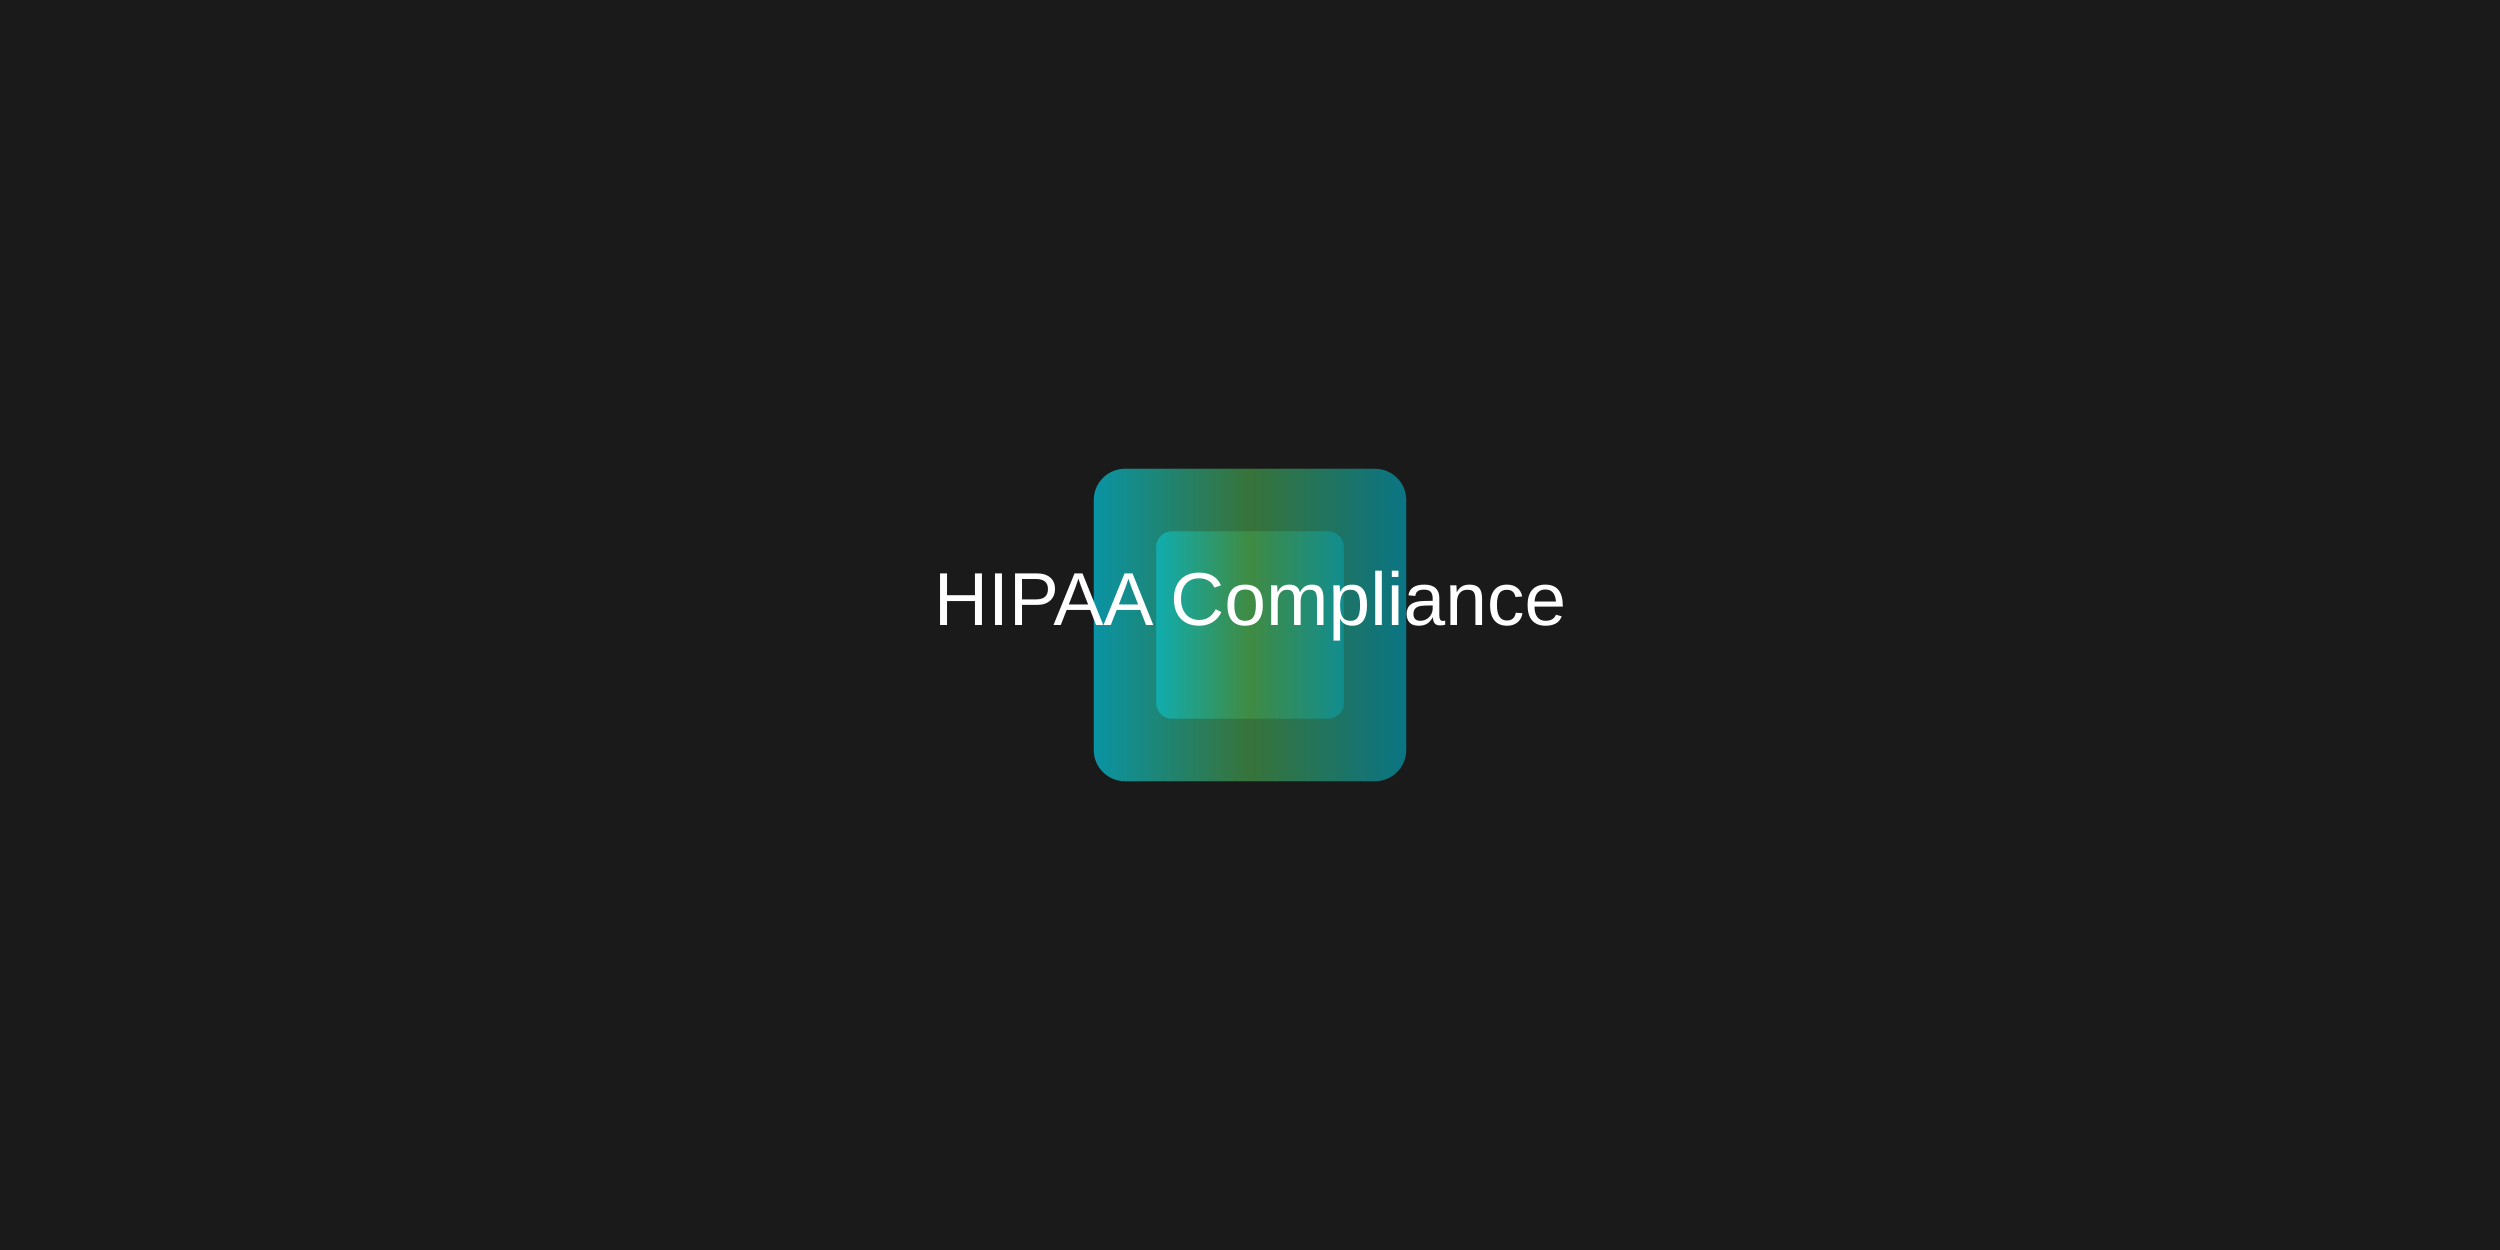
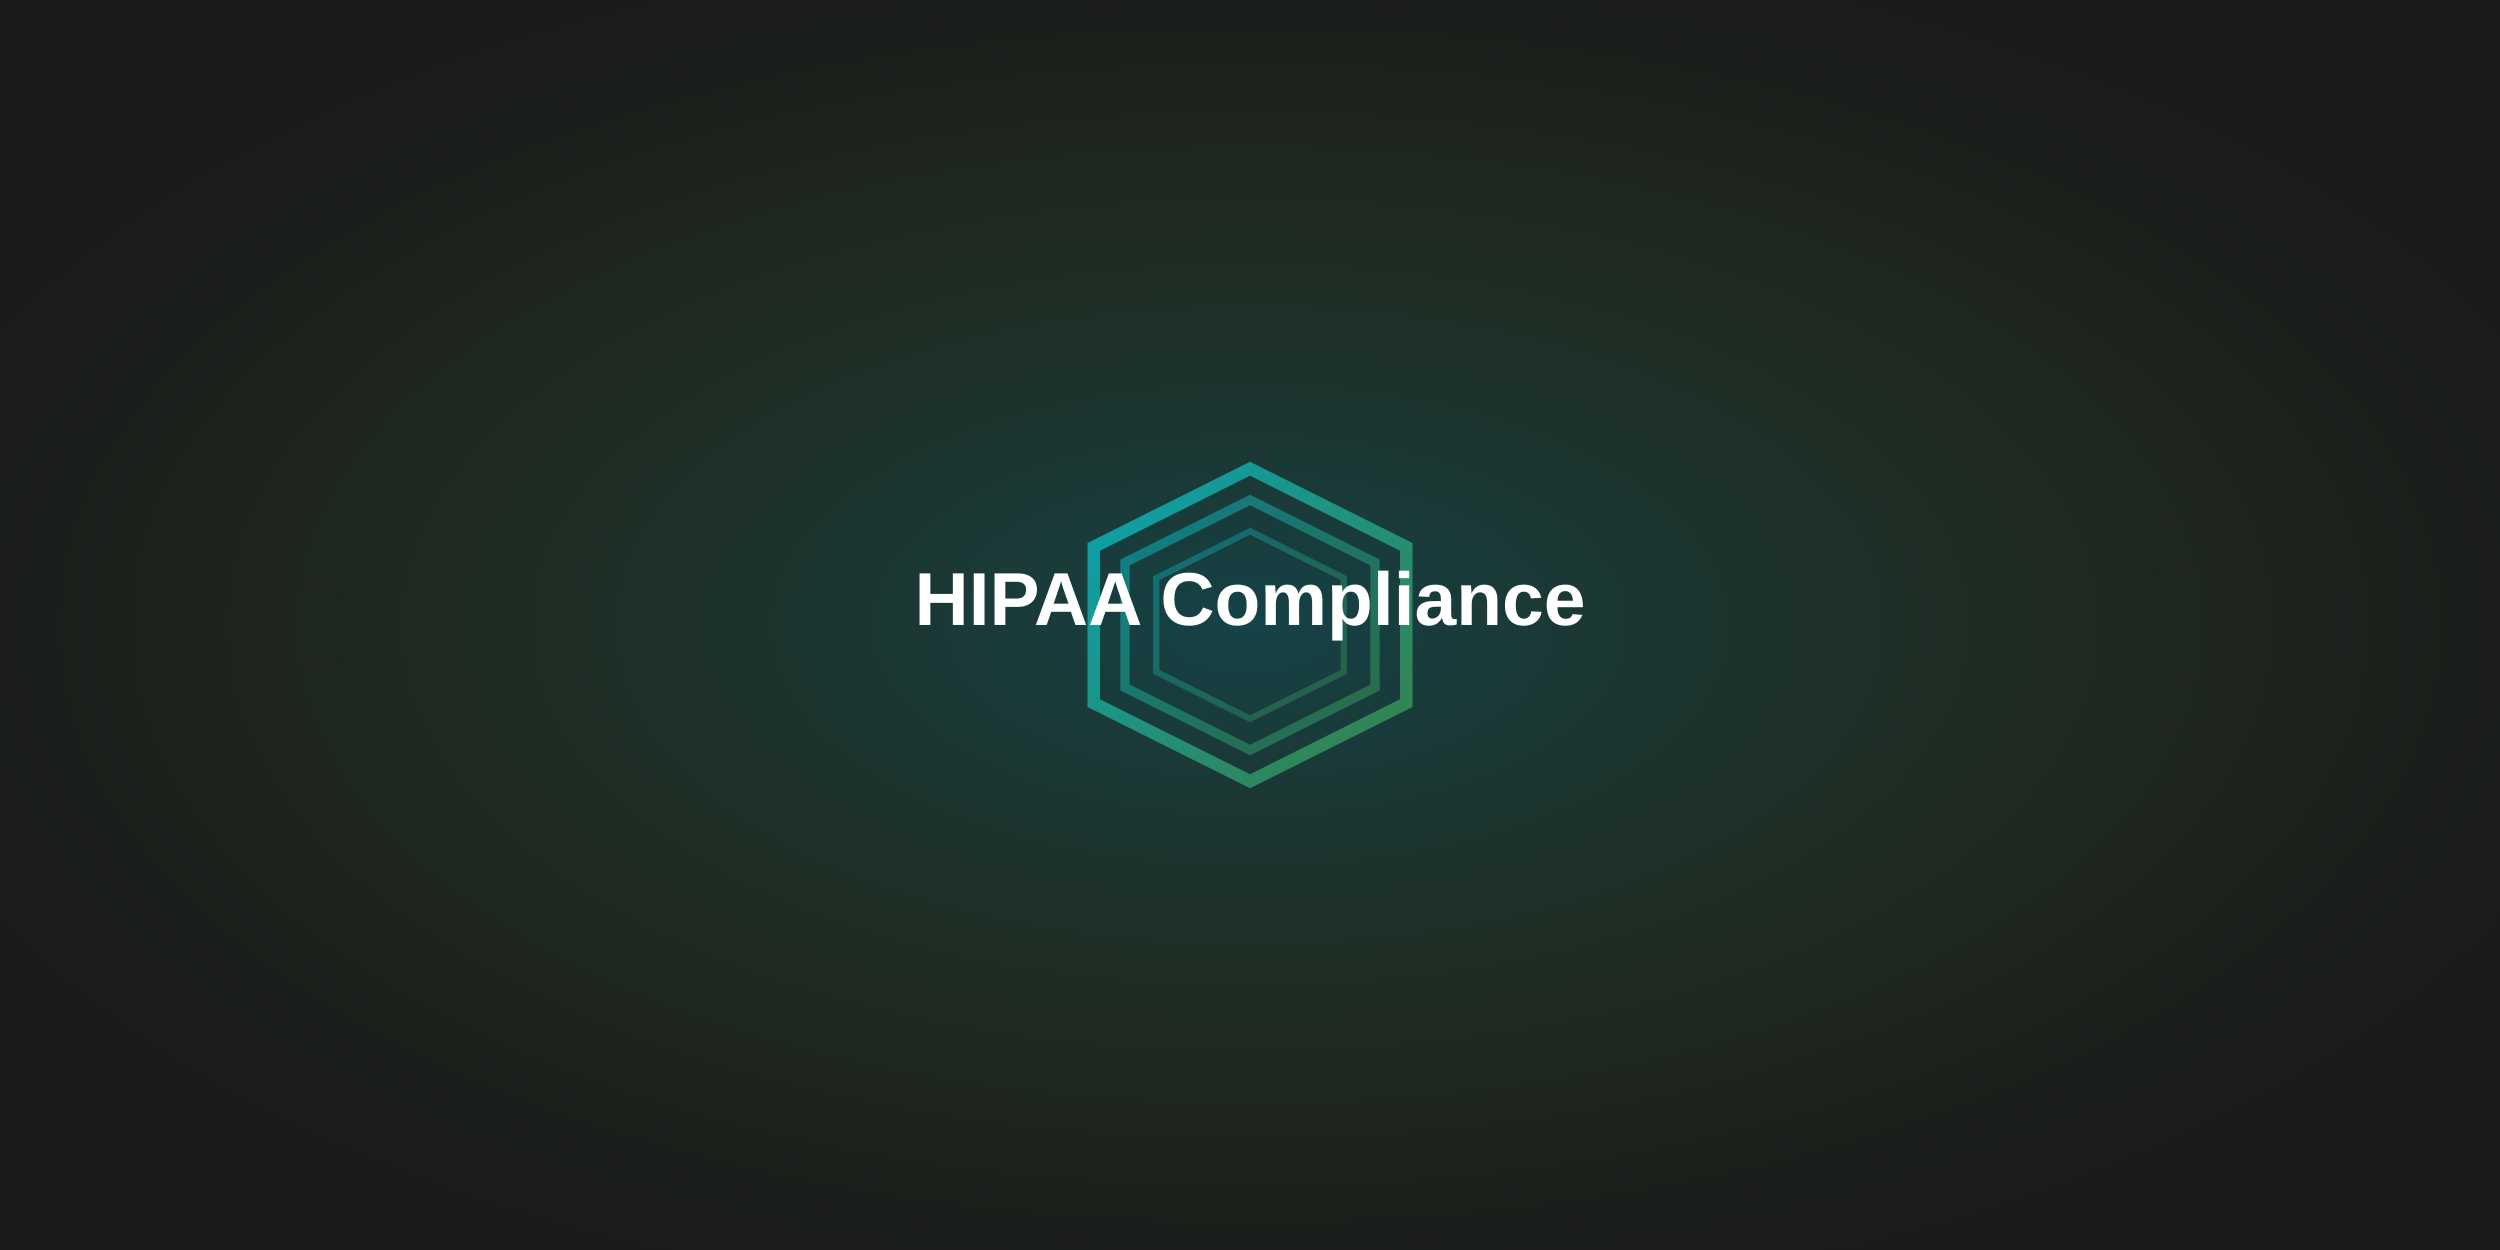
<svg xmlns="http://www.w3.org/2000/svg" width="800" height="400" viewBox="0 0 800 400">
  <defs>
-     <linearGradient id="headerGradient" x1="0%" y1="0%" x2="100%" y2="0%">
+     <radialGradient id="bgGradient" cx="50%" cy="50%" r="70%" fx="50%" fy="50%">
+       <stop offset="0%" style="stop-color:#00E5FF;stop-opacity:0.2" />
+       <stop offset="50%" style="stop-color:#4CAF50;stop-opacity:0.1" />
+       <stop offset="100%" style="stop-color:#000000;stop-opacity:0" />
+     </radialGradient>
+     <linearGradient id="iconGradient" x1="0%" y1="0%" x2="100%" y2="100%">
      <stop offset="0%" style="stop-color:#00E5FF;stop-opacity:1" />
-       <stop offset="50%" style="stop-color:#4CAF50;stop-opacity:1" />
-       <stop offset="100%" style="stop-color:#00B2CC;stop-opacity:1" />
+       <stop offset="100%" style="stop-color:#4CAF50;stop-opacity:1" />
    </linearGradient>
  </defs>
  <rect width="800" height="400" fill="#1a1a1a" />
-   <g fill="url(#headerGradient)">
-     <rect x="350" y="150" width="100" height="100" rx="10" opacity="0.6" />
-     <rect x="370" y="170" width="60" height="60" rx="5" opacity="0.4" />
+   <rect width="800" height="400" fill="url(#bgGradient)" />
+   <g transform="translate(350,150)">
+     <path d="M50,0 L100,25 L100,75 L50,100 L0,75 L0,25 Z" fill="none" stroke="url(#iconGradient)" stroke-width="4" opacity="0.6" />
+     <path d="M50,10 L90,30 L90,70 L50,90 L10,70 L10,30 Z" fill="none" stroke="url(#iconGradient)" stroke-width="3" opacity="0.4" />
+     <path d="M50,20 L80,35 L80,65 L50,80 L20,65 L20,35 Z" fill="none" stroke="url(#iconGradient)" stroke-width="2" opacity="0.3" />
  </g>
-   <text x="400" y="200" font-family="Arial" font-size="24" fill="white" text-anchor="middle">
+   <text x="400" y="200" font-family="Arial" font-size="24" fill="white" text-anchor="middle" font-weight="bold">
    HIPAA Compliance
  </text>
</svg>
